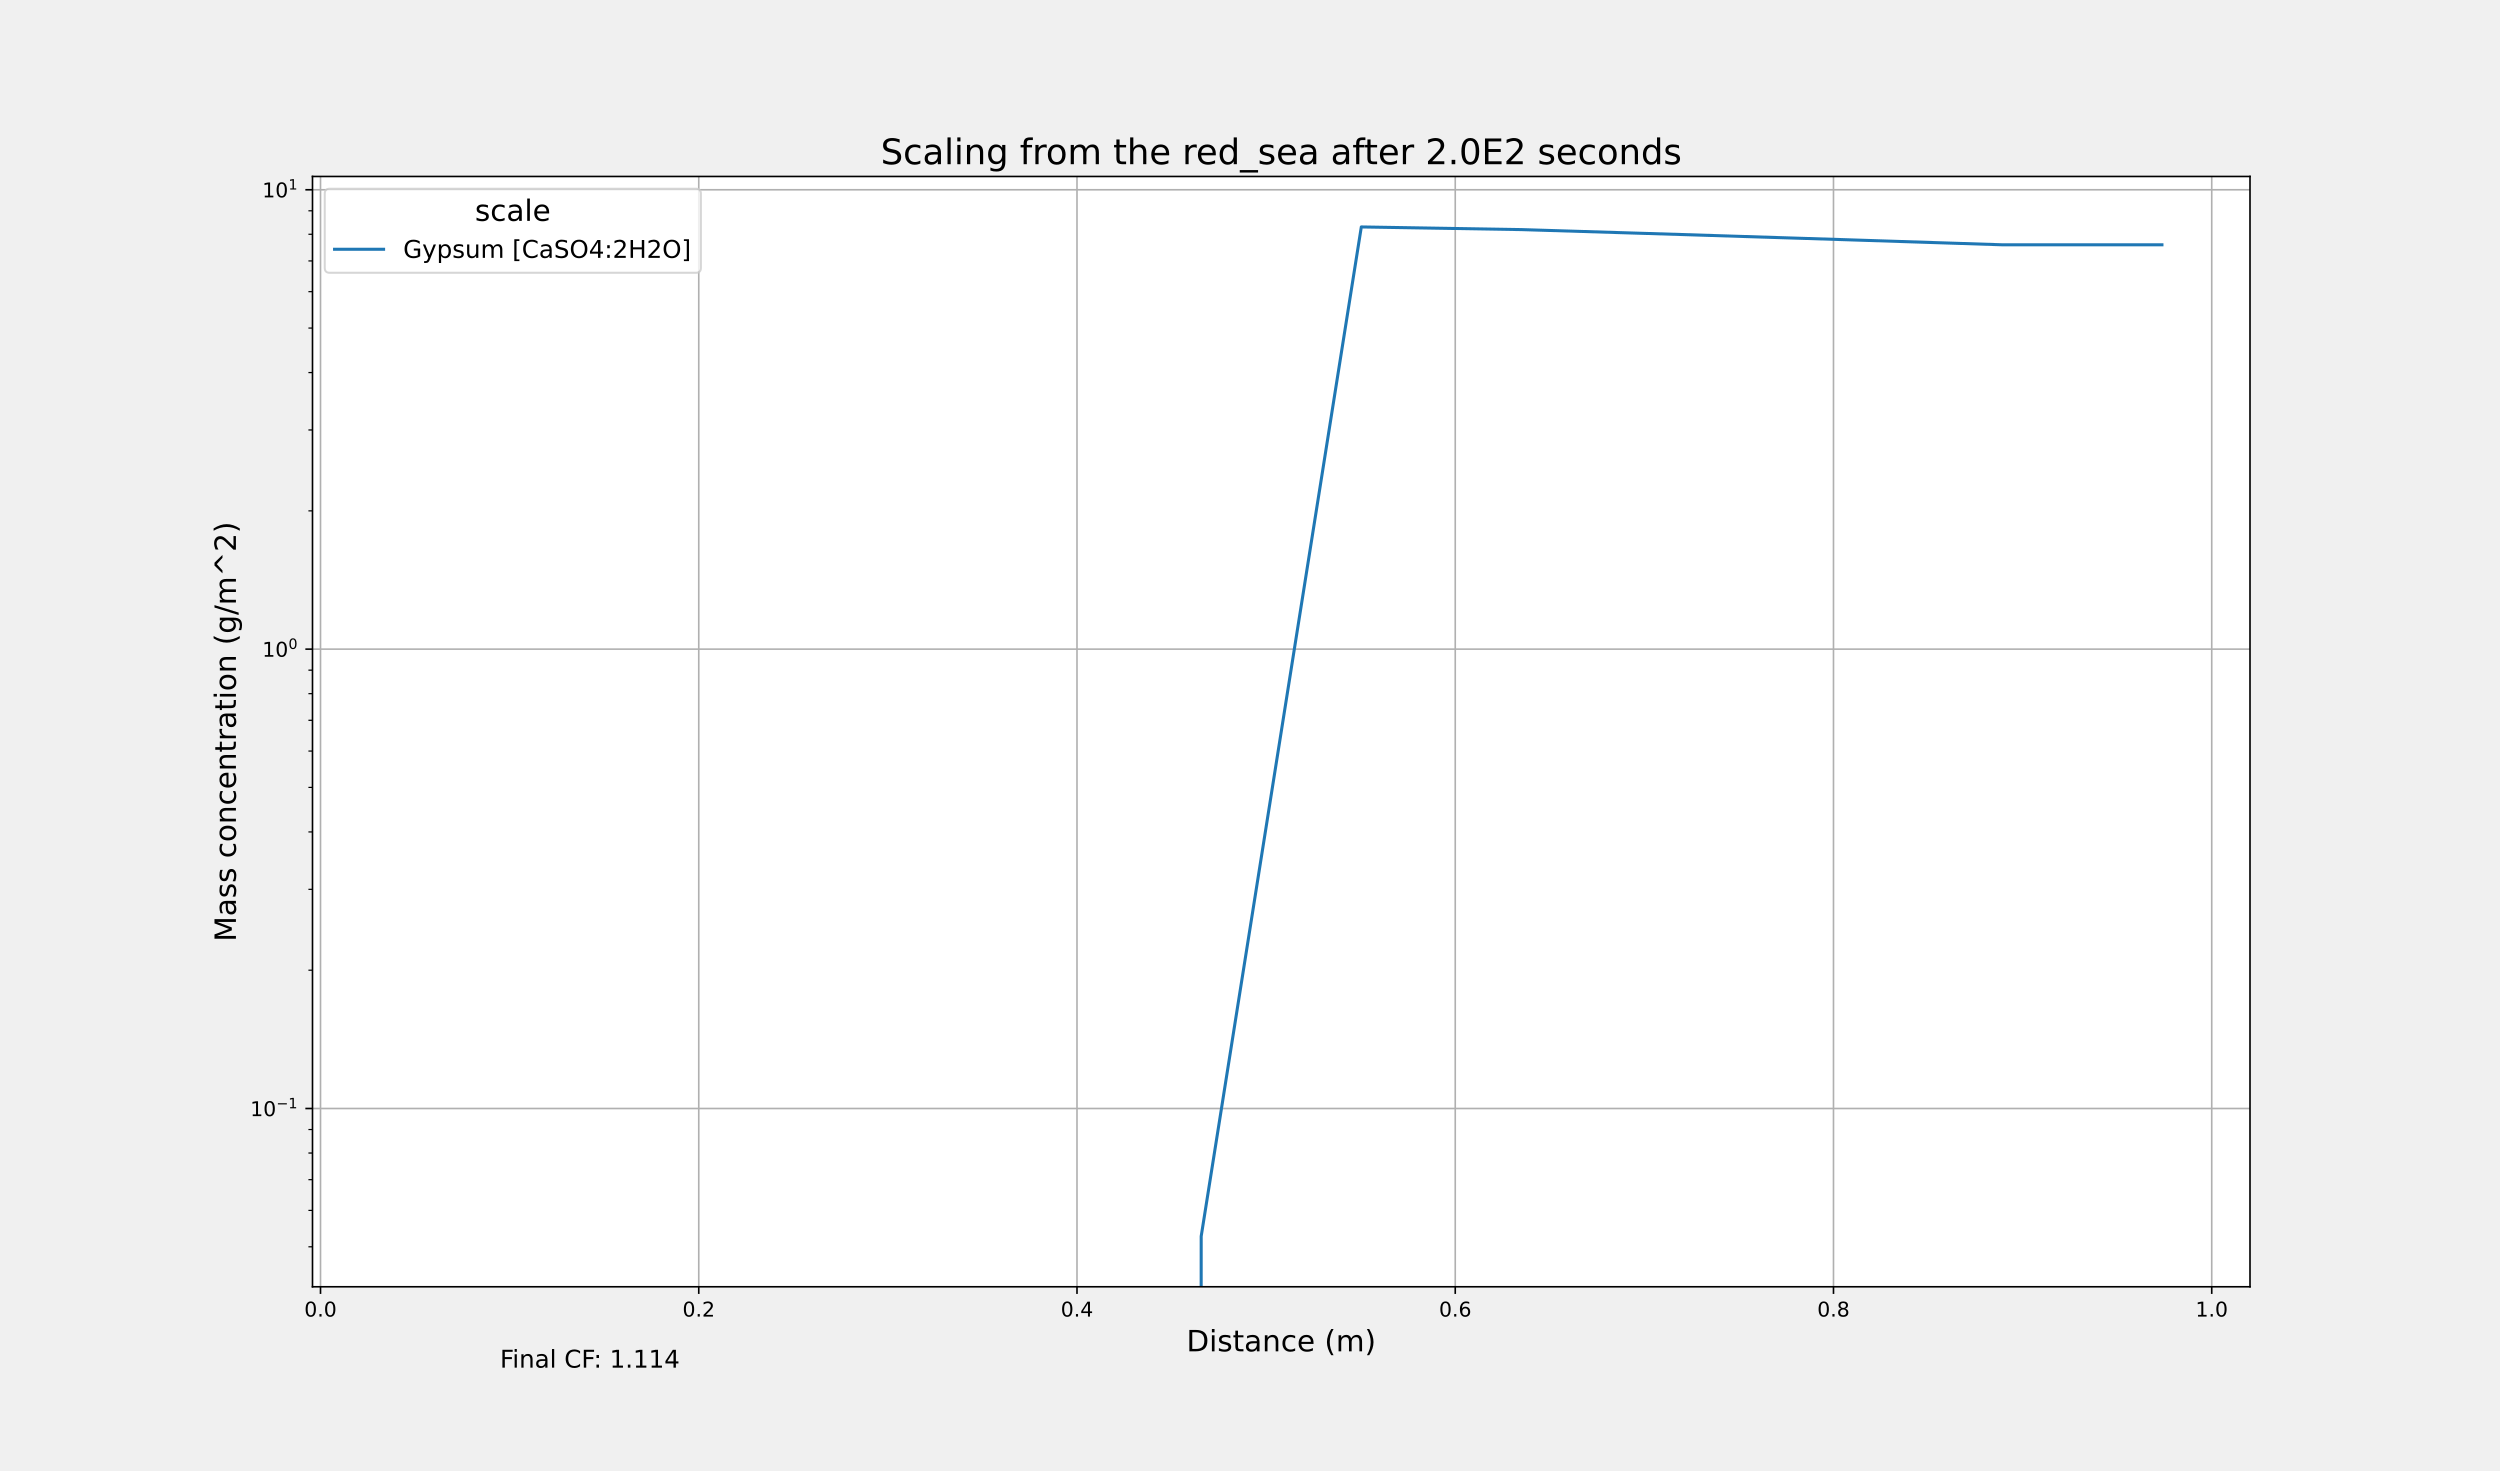
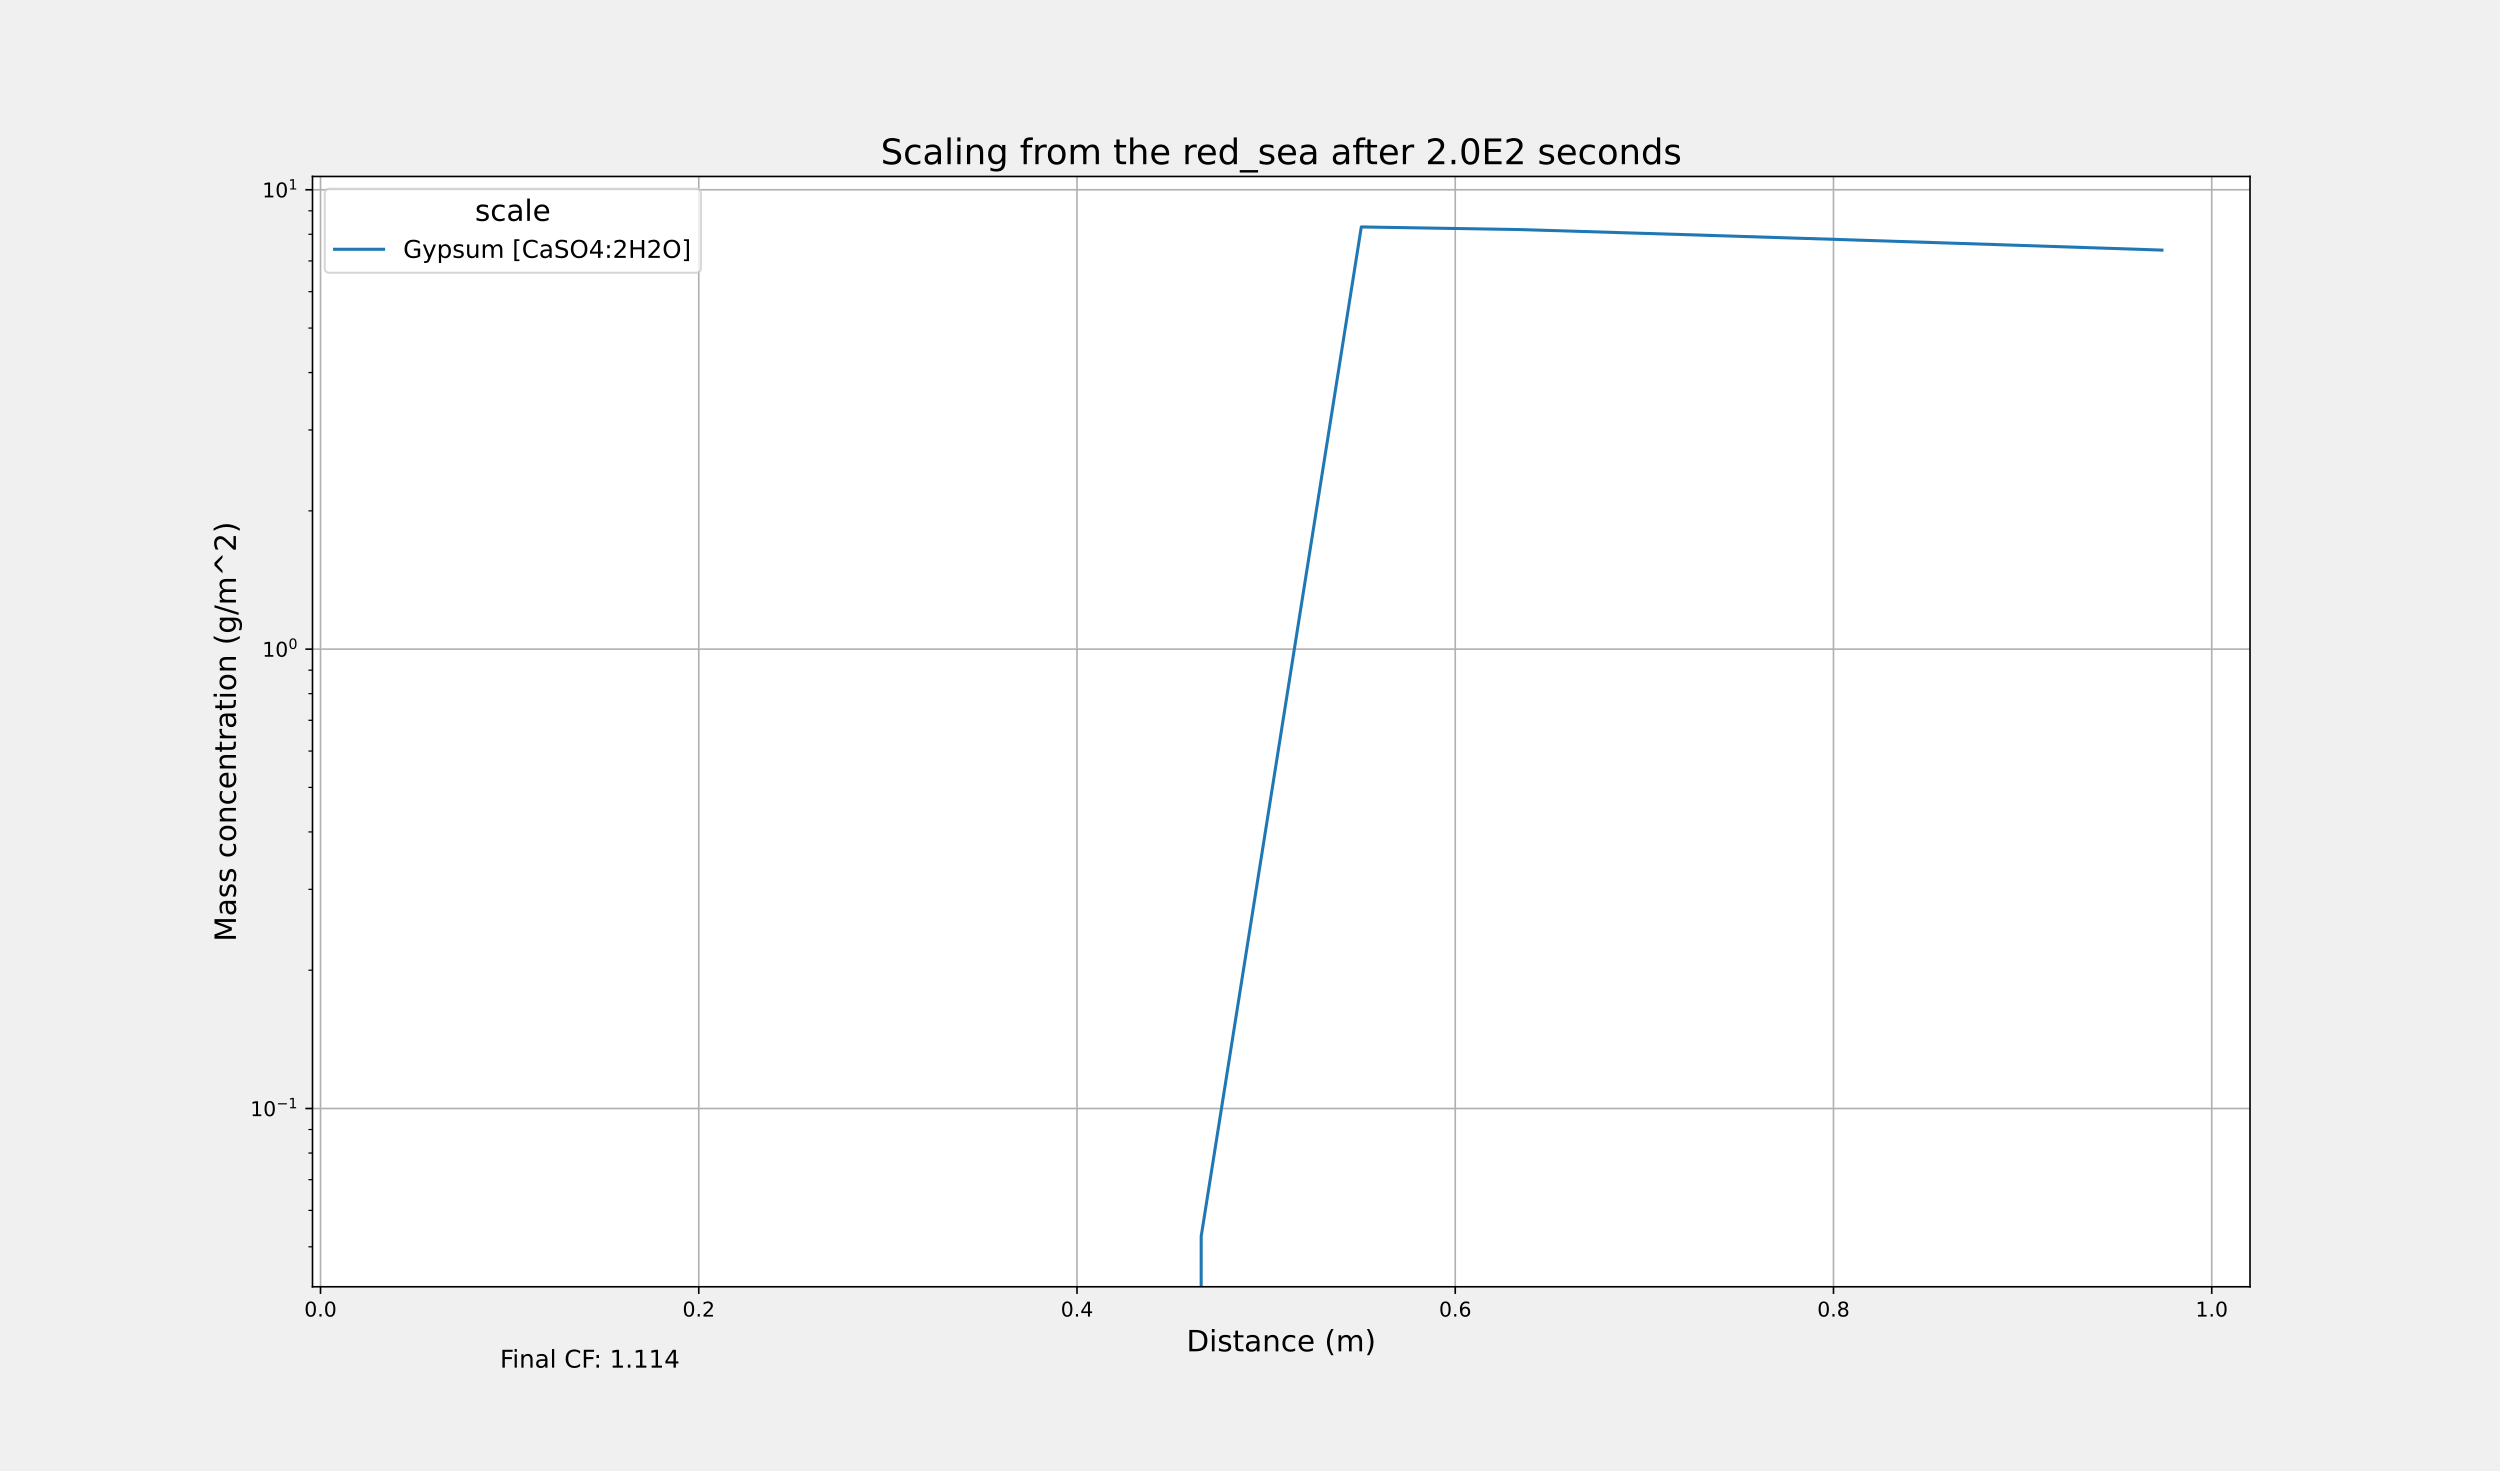
<svg xmlns="http://www.w3.org/2000/svg" xmlns:xlink="http://www.w3.org/1999/xlink" height="720pt" version="1.1" viewBox="0 0 1224 720" width="1224pt">
  <defs>
    <style type="text/css">*{stroke-linecap:butt;stroke-linejoin:round;}</style>
  </defs>
  <g id="figure_1">
    <g id="patch_1">
      <path d="M 0 720  L 1224 720  L 1224 0  L 0 0  z " style="fill:none;" />
    </g>
    <g id="axes_1">
      <g id="patch_2">
        <path d="M 153 630  L 1101.6 630  L 1101.6 86.4  L 153 86.4  z " style="fill:#ffffff;" />
      </g>
      <g id="matplotlib.axis_1">
        <g id="xtick_1">
          <g id="line2d_1">
-             <path clip-path="url(#pc52e9c8bbc)" d="M 156.92 630  L 156.92 86.4  " style="fill:none;stroke:#b0b0b0;stroke-linecap:square;stroke-width:0.8;" />
+             <path clip-path="url(#pb5fbf69e4a)" d="M 156.92 630  L 156.92 86.4  " style="fill:none;stroke:#b0b0b0;stroke-linecap:square;stroke-width:0.8;" />
          </g>
          <g id="line2d_2">
            <defs>
-               <path d="M 0 0  L 0 3.5  " id="m407c487eee" style="stroke:#000000;stroke-width:0.8;" />
+               <path d="M 0 0  L 0 3.5  " id="m98d443889e" style="stroke:#000000;stroke-width:0.8;" />
            </defs>
            <g>
-               <use style="stroke:#000000;stroke-width:0.8;" x="156.92" xlink:href="#m407c487eee" y="630" />
+               <use style="stroke:#000000;stroke-width:0.8;" x="156.92" xlink:href="#m98d443889e" y="630" />
            </g>
          </g>
          <g id="text_1">
            <g transform="translate(148.9683 644.5984)scale(0.1 -0.1)">
              <defs>
                <path d="M 2034 4250  Q 1547 4250 1301 3770  Q 1056 3291 1056 2328  Q 1056 1369 1301 889  Q 1547 409 2034 409  Q 2525 409 2770 889  Q 3016 1369 3016 2328  Q 3016 3291 2770 3770  Q 2525 4250 2034 4250  z M 2034 4750  Q 2819 4750 3233 4129  Q 3647 3509 3647 2328  Q 3647 1150 3233 529  Q 2819 -91 2034 -91  Q 1250 -91 836 529  Q 422 1150 422 2328  Q 422 3509 836 4129  Q 1250 4750 2034 4750  z " id="DejaVuSans-30" transform="scale(0.015625)" />
                <path d="M 684 794  L 1344 794  L 1344 0  L 684 0  L 684 794  z " id="DejaVuSans-2e" transform="scale(0.015625)" />
              </defs>
              <use xlink:href="#DejaVuSans-30" />
              <use x="63.623" xlink:href="#DejaVuSans-2e" />
              <use x="95.41" xlink:href="#DejaVuSans-30" />
            </g>
          </g>
        </g>
        <g id="xtick_2">
          <g id="line2d_3">
-             <path clip-path="url(#pc52e9c8bbc)" d="M 342.109 630  L 342.109 86.4  " style="fill:none;stroke:#b0b0b0;stroke-linecap:square;stroke-width:0.8;" />
+             <path clip-path="url(#pb5fbf69e4a)" d="M 342.109 630  L 342.109 86.4  " style="fill:none;stroke:#b0b0b0;stroke-linecap:square;stroke-width:0.8;" />
          </g>
          <g id="line2d_4">
            <g>
-               <use style="stroke:#000000;stroke-width:0.8;" x="342.109" xlink:href="#m407c487eee" y="630" />
+               <use style="stroke:#000000;stroke-width:0.8;" x="342.109" xlink:href="#m98d443889e" y="630" />
            </g>
          </g>
          <g id="text_2">
            <g transform="translate(334.1573 644.5984)scale(0.1 -0.1)">
              <defs>
                <path d="M 1228 531  L 3431 531  L 3431 0  L 469 0  L 469 531  Q 828 903 1448 1529  Q 2069 2156 2228 2338  Q 2531 2678 2651 2914  Q 2772 3150 2772 3378  Q 2772 3750 2511 3984  Q 2250 4219 1831 4219  Q 1534 4219 1204 4116  Q 875 4013 500 3803  L 500 4441  Q 881 4594 1212 4672  Q 1544 4750 1819 4750  Q 2544 4750 2975 4387  Q 3406 4025 3406 3419  Q 3406 3131 3298 2873  Q 3191 2616 2906 2266  Q 2828 2175 2409 1742  Q 1991 1309 1228 531  z " id="DejaVuSans-32" transform="scale(0.015625)" />
              </defs>
              <use xlink:href="#DejaVuSans-30" />
              <use x="63.623" xlink:href="#DejaVuSans-2e" />
              <use x="95.41" xlink:href="#DejaVuSans-32" />
            </g>
          </g>
        </g>
        <g id="xtick_3">
          <g id="line2d_5">
-             <path clip-path="url(#pc52e9c8bbc)" d="M 527.298 630  L 527.298 86.4  " style="fill:none;stroke:#b0b0b0;stroke-linecap:square;stroke-width:0.8;" />
+             <path clip-path="url(#pb5fbf69e4a)" d="M 527.298 630  L 527.298 86.4  " style="fill:none;stroke:#b0b0b0;stroke-linecap:square;stroke-width:0.8;" />
          </g>
          <g id="line2d_6">
            <g>
-               <use style="stroke:#000000;stroke-width:0.8;" x="527.298" xlink:href="#m407c487eee" y="630" />
+               <use style="stroke:#000000;stroke-width:0.8;" x="527.298" xlink:href="#m98d443889e" y="630" />
            </g>
          </g>
          <g id="text_3">
            <g transform="translate(519.3464 644.5984)scale(0.1 -0.1)">
              <defs>
                <path d="M 2419 4116  L 825 1625  L 2419 1625  L 2419 4116  z M 2253 4666  L 3047 4666  L 3047 1625  L 3713 1625  L 3713 1100  L 3047 1100  L 3047 0  L 2419 0  L 2419 1100  L 313 1100  L 313 1709  L 2253 4666  z " id="DejaVuSans-34" transform="scale(0.015625)" />
              </defs>
              <use xlink:href="#DejaVuSans-30" />
              <use x="63.623" xlink:href="#DejaVuSans-2e" />
              <use x="95.41" xlink:href="#DejaVuSans-34" />
            </g>
          </g>
        </g>
        <g id="xtick_4">
          <g id="line2d_7">
-             <path clip-path="url(#pc52e9c8bbc)" d="M 712.487 630  L 712.487 86.4  " style="fill:none;stroke:#b0b0b0;stroke-linecap:square;stroke-width:0.8;" />
+             <path clip-path="url(#pb5fbf69e4a)" d="M 712.487 630  L 712.487 86.4  " style="fill:none;stroke:#b0b0b0;stroke-linecap:square;stroke-width:0.8;" />
          </g>
          <g id="line2d_8">
            <g>
-               <use style="stroke:#000000;stroke-width:0.8;" x="712.487" xlink:href="#m407c487eee" y="630" />
+               <use style="stroke:#000000;stroke-width:0.8;" x="712.487" xlink:href="#m98d443889e" y="630" />
            </g>
          </g>
          <g id="text_4">
            <g transform="translate(704.5354 644.5984)scale(0.1 -0.1)">
              <defs>
                <path d="M 2113 2584  Q 1688 2584 1439 2293  Q 1191 2003 1191 1497  Q 1191 994 1439 701  Q 1688 409 2113 409  Q 2538 409 2786 701  Q 3034 994 3034 1497  Q 3034 2003 2786 2293  Q 2538 2584 2113 2584  z M 3366 4563  L 3366 3988  Q 3128 4100 2886 4159  Q 2644 4219 2406 4219  Q 1781 4219 1451 3797  Q 1122 3375 1075 2522  Q 1259 2794 1537 2939  Q 1816 3084 2150 3084  Q 2853 3084 3261 2657  Q 3669 2231 3669 1497  Q 3669 778 3244 343  Q 2819 -91 2113 -91  Q 1303 -91 875 529  Q 447 1150 447 2328  Q 447 3434 972 4092  Q 1497 4750 2381 4750  Q 2619 4750 2861 4703  Q 3103 4656 3366 4563  z " id="DejaVuSans-36" transform="scale(0.015625)" />
              </defs>
              <use xlink:href="#DejaVuSans-30" />
              <use x="63.623" xlink:href="#DejaVuSans-2e" />
              <use x="95.41" xlink:href="#DejaVuSans-36" />
            </g>
          </g>
        </g>
        <g id="xtick_5">
          <g id="line2d_9">
-             <path clip-path="url(#pc52e9c8bbc)" d="M 897.676 630  L 897.676 86.4  " style="fill:none;stroke:#b0b0b0;stroke-linecap:square;stroke-width:0.8;" />
+             <path clip-path="url(#pb5fbf69e4a)" d="M 897.676 630  L 897.676 86.4  " style="fill:none;stroke:#b0b0b0;stroke-linecap:square;stroke-width:0.8;" />
          </g>
          <g id="line2d_10">
            <g>
-               <use style="stroke:#000000;stroke-width:0.8;" x="897.676" xlink:href="#m407c487eee" y="630" />
+               <use style="stroke:#000000;stroke-width:0.8;" x="897.676" xlink:href="#m98d443889e" y="630" />
            </g>
          </g>
          <g id="text_5">
            <g transform="translate(889.7244 644.5984)scale(0.1 -0.1)">
              <defs>
                <path d="M 2034 2216  Q 1584 2216 1326 1975  Q 1069 1734 1069 1313  Q 1069 891 1326 650  Q 1584 409 2034 409  Q 2484 409 2743 651  Q 3003 894 3003 1313  Q 3003 1734 2745 1975  Q 2488 2216 2034 2216  z M 1403 2484  Q 997 2584 770 2862  Q 544 3141 544 3541  Q 544 4100 942 4425  Q 1341 4750 2034 4750  Q 2731 4750 3128 4425  Q 3525 4100 3525 3541  Q 3525 3141 3298 2862  Q 3072 2584 2669 2484  Q 3125 2378 3379 2068  Q 3634 1759 3634 1313  Q 3634 634 3220 271  Q 2806 -91 2034 -91  Q 1263 -91 848 271  Q 434 634 434 1313  Q 434 1759 690 2068  Q 947 2378 1403 2484  z M 1172 3481  Q 1172 3119 1398 2916  Q 1625 2713 2034 2713  Q 2441 2713 2670 2916  Q 2900 3119 2900 3481  Q 2900 3844 2670 4047  Q 2441 4250 2034 4250  Q 1625 4250 1398 4047  Q 1172 3844 1172 3481  z " id="DejaVuSans-38" transform="scale(0.015625)" />
              </defs>
              <use xlink:href="#DejaVuSans-30" />
              <use x="63.623" xlink:href="#DejaVuSans-2e" />
              <use x="95.41" xlink:href="#DejaVuSans-38" />
            </g>
          </g>
        </g>
        <g id="xtick_6">
          <g id="line2d_11">
-             <path clip-path="url(#pc52e9c8bbc)" d="M 1082.865 630  L 1082.865 86.4  " style="fill:none;stroke:#b0b0b0;stroke-linecap:square;stroke-width:0.8;" />
+             <path clip-path="url(#pb5fbf69e4a)" d="M 1082.865 630  L 1082.865 86.4  " style="fill:none;stroke:#b0b0b0;stroke-linecap:square;stroke-width:0.8;" />
          </g>
          <g id="line2d_12">
            <g>
-               <use style="stroke:#000000;stroke-width:0.8;" x="1082.865" xlink:href="#m407c487eee" y="630" />
+               <use style="stroke:#000000;stroke-width:0.8;" x="1082.865" xlink:href="#m98d443889e" y="630" />
            </g>
          </g>
          <g id="text_6">
            <g transform="translate(1074.913 644.5984)scale(0.1 -0.1)">
              <defs>
                <path d="M 794 531  L 1825 531  L 1825 4091  L 703 3866  L 703 4441  L 1819 4666  L 2450 4666  L 2450 531  L 3481 531  L 3481 0  L 794 0  L 794 531  z " id="DejaVuSans-31" transform="scale(0.015625)" />
              </defs>
              <use xlink:href="#DejaVuSans-31" />
              <use x="63.623" xlink:href="#DejaVuSans-2e" />
              <use x="95.41" xlink:href="#DejaVuSans-30" />
            </g>
          </g>
        </g>
        <g id="text_7">
          <g transform="translate(580.8982 661.6199)scale(0.144 -0.144)">
            <defs>
              <path d="M 1259 4147  L 1259 519  L 2022 519  Q 2988 519 3436 956  Q 3884 1394 3884 2338  Q 3884 3275 3436 3711  Q 2988 4147 2022 4147  L 1259 4147  z M 628 4666  L 1925 4666  Q 3281 4666 3915 4102  Q 4550 3538 4550 2338  Q 4550 1131 3912 565  Q 3275 0 1925 0  L 628 0  L 628 4666  z " id="DejaVuSans-44" transform="scale(0.015625)" />
              <path d="M 603 3500  L 1178 3500  L 1178 0  L 603 0  L 603 3500  z M 603 4863  L 1178 4863  L 1178 4134  L 603 4134  L 603 4863  z " id="DejaVuSans-69" transform="scale(0.015625)" />
              <path d="M 2834 3397  L 2834 2853  Q 2591 2978 2328 3040  Q 2066 3103 1784 3103  Q 1356 3103 1142 2972  Q 928 2841 928 2578  Q 928 2378 1081 2264  Q 1234 2150 1697 2047  L 1894 2003  Q 2506 1872 2764 1633  Q 3022 1394 3022 966  Q 3022 478 2636 193  Q 2250 -91 1575 -91  Q 1294 -91 989 -36  Q 684 19 347 128  L 347 722  Q 666 556 975 473  Q 1284 391 1588 391  Q 1994 391 2212 530  Q 2431 669 2431 922  Q 2431 1156 2273 1281  Q 2116 1406 1581 1522  L 1381 1569  Q 847 1681 609 1914  Q 372 2147 372 2553  Q 372 3047 722 3315  Q 1072 3584 1716 3584  Q 2034 3584 2315 3537  Q 2597 3491 2834 3397  z " id="DejaVuSans-73" transform="scale(0.015625)" />
              <path d="M 1172 4494  L 1172 3500  L 2356 3500  L 2356 3053  L 1172 3053  L 1172 1153  Q 1172 725 1289 603  Q 1406 481 1766 481  L 2356 481  L 2356 0  L 1766 0  Q 1100 0 847 248  Q 594 497 594 1153  L 594 3053  L 172 3053  L 172 3500  L 594 3500  L 594 4494  L 1172 4494  z " id="DejaVuSans-74" transform="scale(0.015625)" />
              <path d="M 2194 1759  Q 1497 1759 1228 1600  Q 959 1441 959 1056  Q 959 750 1161 570  Q 1363 391 1709 391  Q 2188 391 2477 730  Q 2766 1069 2766 1631  L 2766 1759  L 2194 1759  z M 3341 1997  L 3341 0  L 2766 0  L 2766 531  Q 2569 213 2275 61  Q 1981 -91 1556 -91  Q 1019 -91 701 211  Q 384 513 384 1019  Q 384 1609 779 1909  Q 1175 2209 1959 2209  L 2766 2209  L 2766 2266  Q 2766 2663 2505 2880  Q 2244 3097 1772 3097  Q 1472 3097 1187 3025  Q 903 2953 641 2809  L 641 3341  Q 956 3463 1253 3523  Q 1550 3584 1831 3584  Q 2591 3584 2966 3190  Q 3341 2797 3341 1997  z " id="DejaVuSans-61" transform="scale(0.015625)" />
              <path d="M 3513 2113  L 3513 0  L 2938 0  L 2938 2094  Q 2938 2591 2744 2837  Q 2550 3084 2163 3084  Q 1697 3084 1428 2787  Q 1159 2491 1159 1978  L 1159 0  L 581 0  L 581 3500  L 1159 3500  L 1159 2956  Q 1366 3272 1645 3428  Q 1925 3584 2291 3584  Q 2894 3584 3203 3211  Q 3513 2838 3513 2113  z " id="DejaVuSans-6e" transform="scale(0.015625)" />
              <path d="M 3122 3366  L 3122 2828  Q 2878 2963 2633 3030  Q 2388 3097 2138 3097  Q 1578 3097 1268 2742  Q 959 2388 959 1747  Q 959 1106 1268 751  Q 1578 397 2138 397  Q 2388 397 2633 464  Q 2878 531 3122 666  L 3122 134  Q 2881 22 2623 -34  Q 2366 -91 2075 -91  Q 1284 -91 818 406  Q 353 903 353 1747  Q 353 2603 823 3093  Q 1294 3584 2113 3584  Q 2378 3584 2631 3529  Q 2884 3475 3122 3366  z " id="DejaVuSans-63" transform="scale(0.015625)" />
              <path d="M 3597 1894  L 3597 1613  L 953 1613  Q 991 1019 1311 708  Q 1631 397 2203 397  Q 2534 397 2845 478  Q 3156 559 3463 722  L 3463 178  Q 3153 47 2828 -22  Q 2503 -91 2169 -91  Q 1331 -91 842 396  Q 353 884 353 1716  Q 353 2575 817 3079  Q 1281 3584 2069 3584  Q 2775 3584 3186 3129  Q 3597 2675 3597 1894  z M 3022 2063  Q 3016 2534 2758 2815  Q 2500 3097 2075 3097  Q 1594 3097 1305 2825  Q 1016 2553 972 2059  L 3022 2063  z " id="DejaVuSans-65" transform="scale(0.015625)" />
              <path id="DejaVuSans-20" transform="scale(0.015625)" />
              <path d="M 1984 4856  Q 1566 4138 1362 3434  Q 1159 2731 1159 2009  Q 1159 1288 1364 580  Q 1569 -128 1984 -844  L 1484 -844  Q 1016 -109 783 600  Q 550 1309 550 2009  Q 550 2706 781 3412  Q 1013 4119 1484 4856  L 1984 4856  z " id="DejaVuSans-28" transform="scale(0.015625)" />
              <path d="M 3328 2828  Q 3544 3216 3844 3400  Q 4144 3584 4550 3584  Q 5097 3584 5394 3201  Q 5691 2819 5691 2113  L 5691 0  L 5113 0  L 5113 2094  Q 5113 2597 4934 2840  Q 4756 3084 4391 3084  Q 3944 3084 3684 2787  Q 3425 2491 3425 1978  L 3425 0  L 2847 0  L 2847 2094  Q 2847 2600 2669 2842  Q 2491 3084 2119 3084  Q 1678 3084 1418 2786  Q 1159 2488 1159 1978  L 1159 0  L 581 0  L 581 3500  L 1159 3500  L 1159 2956  Q 1356 3278 1631 3431  Q 1906 3584 2284 3584  Q 2666 3584 2933 3390  Q 3200 3197 3328 2828  z " id="DejaVuSans-6d" transform="scale(0.015625)" />
              <path d="M 513 4856  L 1013 4856  Q 1481 4119 1714 3412  Q 1947 2706 1947 2009  Q 1947 1309 1714 600  Q 1481 -109 1013 -844  L 513 -844  Q 928 -128 1133 580  Q 1338 1288 1338 2009  Q 1338 2731 1133 3434  Q 928 4138 513 4856  z " id="DejaVuSans-29" transform="scale(0.015625)" />
            </defs>
            <use xlink:href="#DejaVuSans-44" />
            <use x="77.002" xlink:href="#DejaVuSans-69" />
            <use x="104.785" xlink:href="#DejaVuSans-73" />
            <use x="156.885" xlink:href="#DejaVuSans-74" />
            <use x="196.094" xlink:href="#DejaVuSans-61" />
            <use x="257.373" xlink:href="#DejaVuSans-6e" />
            <use x="320.752" xlink:href="#DejaVuSans-63" />
            <use x="375.732" xlink:href="#DejaVuSans-65" />
            <use x="437.256" xlink:href="#DejaVuSans-20" />
            <use x="469.043" xlink:href="#DejaVuSans-28" />
            <use x="508.057" xlink:href="#DejaVuSans-6d" />
            <use x="605.469" xlink:href="#DejaVuSans-29" />
          </g>
        </g>
      </g>
      <g id="matplotlib.axis_2">
        <g id="ytick_1">
          <g id="line2d_13">
-             <path clip-path="url(#pc52e9c8bbc)" d="M 153 542.724  L 1101.6 542.724  " style="fill:none;stroke:#b0b0b0;stroke-linecap:square;stroke-width:0.8;" />
+             <path clip-path="url(#pb5fbf69e4a)" d="M 153 542.724  L 1101.6 542.724  " style="fill:none;stroke:#b0b0b0;stroke-linecap:square;stroke-width:0.8;" />
          </g>
          <g id="line2d_14">
            <defs>
-               <path d="M 0 0  L -3.5 0  " id="m90324ffacb" style="stroke:#000000;stroke-width:0.8;" />
+               <path d="M 0 0  L -3.5 0  " id="mda5e835c0e" style="stroke:#000000;stroke-width:0.8;" />
            </defs>
            <g>
-               <use style="stroke:#000000;stroke-width:0.8;" x="153" xlink:href="#m90324ffacb" y="542.724" />
+               <use style="stroke:#000000;stroke-width:0.8;" x="153" xlink:href="#mda5e835c0e" y="542.724" />
            </g>
          </g>
          <g id="text_8">
            <g transform="translate(122.5 546.5233)scale(0.1 -0.1)">
              <defs>
                <path d="M 678 2272  L 4684 2272  L 4684 1741  L 678 1741  L 678 2272  z " id="DejaVuSans-2212" transform="scale(0.015625)" />
              </defs>
              <use transform="translate(0 0.684375)" xlink:href="#DejaVuSans-31" />
              <use transform="translate(63.62305 0.684375)" xlink:href="#DejaVuSans-30" />
              <use transform="translate(128.2031 38.96563)scale(0.7)" xlink:href="#DejaVuSans-2212" />
              <use transform="translate(186.8555 38.96563)scale(0.7)" xlink:href="#DejaVuSans-31" />
            </g>
          </g>
        </g>
        <g id="ytick_2">
          <g id="line2d_15">
-             <path clip-path="url(#pc52e9c8bbc)" d="M 153 317.817  L 1101.6 317.817  " style="fill:none;stroke:#b0b0b0;stroke-linecap:square;stroke-width:0.8;" />
+             <path clip-path="url(#pb5fbf69e4a)" d="M 153 317.817  L 1101.6 317.817  " style="fill:none;stroke:#b0b0b0;stroke-linecap:square;stroke-width:0.8;" />
          </g>
          <g id="line2d_16">
            <g>
-               <use style="stroke:#000000;stroke-width:0.8;" x="153" xlink:href="#m90324ffacb" y="317.817" />
+               <use style="stroke:#000000;stroke-width:0.8;" x="153" xlink:href="#mda5e835c0e" y="317.817" />
            </g>
          </g>
          <g id="text_9">
            <g transform="translate(128.4 321.6158)scale(0.1 -0.1)">
              <use transform="translate(0 0.765625)" xlink:href="#DejaVuSans-31" />
              <use transform="translate(63.62305 0.765625)" xlink:href="#DejaVuSans-30" />
              <use transform="translate(128.2031 39.04688)scale(0.7)" xlink:href="#DejaVuSans-30" />
            </g>
          </g>
        </g>
        <g id="ytick_3">
          <g id="line2d_17">
-             <path clip-path="url(#pc52e9c8bbc)" d="M 153 92.909  L 1101.6 92.909  " style="fill:none;stroke:#b0b0b0;stroke-linecap:square;stroke-width:0.8;" />
+             <path clip-path="url(#pb5fbf69e4a)" d="M 153 92.909  L 1101.6 92.909  " style="fill:none;stroke:#b0b0b0;stroke-linecap:square;stroke-width:0.8;" />
          </g>
          <g id="line2d_18">
            <g>
-               <use style="stroke:#000000;stroke-width:0.8;" x="153" xlink:href="#m90324ffacb" y="92.909" />
+               <use style="stroke:#000000;stroke-width:0.8;" x="153" xlink:href="#mda5e835c0e" y="92.909" />
            </g>
          </g>
          <g id="text_10">
            <g transform="translate(128.4 96.70837)scale(0.1 -0.1)">
              <use transform="translate(0 0.684375)" xlink:href="#DejaVuSans-31" />
              <use transform="translate(63.62305 0.684375)" xlink:href="#DejaVuSans-30" />
              <use transform="translate(128.2031 38.96563)scale(0.7)" xlink:href="#DejaVuSans-31" />
            </g>
          </g>
        </g>
        <g id="ytick_4">
          <g id="line2d_19">
            <defs>
-               <path d="M 0 0  L -2 0  " id="m7841823dd8" style="stroke:#000000;stroke-width:0.6;" />
+               <path d="M 0 0  L -2 0  " id="m310bb8ab8d" style="stroke:#000000;stroke-width:0.6;" />
            </defs>
            <g>
-               <use style="stroke:#000000;stroke-width:0.6;" x="153" xlink:href="#m7841823dd8" y="610.428" />
+               <use style="stroke:#000000;stroke-width:0.6;" x="153" xlink:href="#m310bb8ab8d" y="610.428" />
            </g>
          </g>
        </g>
        <g id="ytick_5">
          <g id="line2d_20">
            <g>
-               <use style="stroke:#000000;stroke-width:0.6;" x="153" xlink:href="#m7841823dd8" y="592.619" />
+               <use style="stroke:#000000;stroke-width:0.6;" x="153" xlink:href="#m310bb8ab8d" y="592.619" />
            </g>
          </g>
        </g>
        <g id="ytick_6">
          <g id="line2d_21">
            <g>
-               <use style="stroke:#000000;stroke-width:0.6;" x="153" xlink:href="#m7841823dd8" y="577.563" />
+               <use style="stroke:#000000;stroke-width:0.6;" x="153" xlink:href="#m310bb8ab8d" y="577.563" />
            </g>
          </g>
        </g>
        <g id="ytick_7">
          <g id="line2d_22">
            <g>
-               <use style="stroke:#000000;stroke-width:0.6;" x="153" xlink:href="#m7841823dd8" y="564.52" />
+               <use style="stroke:#000000;stroke-width:0.6;" x="153" xlink:href="#m310bb8ab8d" y="564.52" />
            </g>
          </g>
        </g>
        <g id="ytick_8">
          <g id="line2d_23">
            <g>
-               <use style="stroke:#000000;stroke-width:0.6;" x="153" xlink:href="#m7841823dd8" y="553.015" />
+               <use style="stroke:#000000;stroke-width:0.6;" x="153" xlink:href="#m310bb8ab8d" y="553.015" />
            </g>
          </g>
        </g>
        <g id="ytick_9">
          <g id="line2d_24">
            <g>
-               <use style="stroke:#000000;stroke-width:0.6;" x="153" xlink:href="#m7841823dd8" y="475.02" />
+               <use style="stroke:#000000;stroke-width:0.6;" x="153" xlink:href="#m310bb8ab8d" y="475.02" />
            </g>
          </g>
        </g>
        <g id="ytick_10">
          <g id="line2d_25">
            <g>
-               <use style="stroke:#000000;stroke-width:0.6;" x="153" xlink:href="#m7841823dd8" y="435.416" />
+               <use style="stroke:#000000;stroke-width:0.6;" x="153" xlink:href="#m310bb8ab8d" y="435.416" />
            </g>
          </g>
        </g>
        <g id="ytick_11">
          <g id="line2d_26">
            <g>
-               <use style="stroke:#000000;stroke-width:0.6;" x="153" xlink:href="#m7841823dd8" y="407.316" />
+               <use style="stroke:#000000;stroke-width:0.6;" x="153" xlink:href="#m310bb8ab8d" y="407.316" />
            </g>
          </g>
        </g>
        <g id="ytick_12">
          <g id="line2d_27">
            <g>
-               <use style="stroke:#000000;stroke-width:0.6;" x="153" xlink:href="#m7841823dd8" y="385.52" />
+               <use style="stroke:#000000;stroke-width:0.6;" x="153" xlink:href="#m310bb8ab8d" y="385.52" />
            </g>
          </g>
        </g>
        <g id="ytick_13">
          <g id="line2d_28">
            <g>
-               <use style="stroke:#000000;stroke-width:0.6;" x="153" xlink:href="#m7841823dd8" y="367.712" />
+               <use style="stroke:#000000;stroke-width:0.6;" x="153" xlink:href="#m310bb8ab8d" y="367.712" />
            </g>
          </g>
        </g>
        <g id="ytick_14">
          <g id="line2d_29">
            <g>
-               <use style="stroke:#000000;stroke-width:0.6;" x="153" xlink:href="#m7841823dd8" y="352.655" />
+               <use style="stroke:#000000;stroke-width:0.6;" x="153" xlink:href="#m310bb8ab8d" y="352.655" />
            </g>
          </g>
        </g>
        <g id="ytick_15">
          <g id="line2d_30">
            <g>
-               <use style="stroke:#000000;stroke-width:0.6;" x="153" xlink:href="#m7841823dd8" y="339.612" />
+               <use style="stroke:#000000;stroke-width:0.6;" x="153" xlink:href="#m310bb8ab8d" y="339.612" />
            </g>
          </g>
        </g>
        <g id="ytick_16">
          <g id="line2d_31">
            <g>
-               <use style="stroke:#000000;stroke-width:0.6;" x="153" xlink:href="#m7841823dd8" y="328.108" />
+               <use style="stroke:#000000;stroke-width:0.6;" x="153" xlink:href="#m310bb8ab8d" y="328.108" />
            </g>
          </g>
        </g>
        <g id="ytick_17">
          <g id="line2d_32">
            <g>
-               <use style="stroke:#000000;stroke-width:0.6;" x="153" xlink:href="#m7841823dd8" y="250.113" />
+               <use style="stroke:#000000;stroke-width:0.6;" x="153" xlink:href="#m310bb8ab8d" y="250.113" />
            </g>
          </g>
        </g>
        <g id="ytick_18">
          <g id="line2d_33">
            <g>
-               <use style="stroke:#000000;stroke-width:0.6;" x="153" xlink:href="#m7841823dd8" y="210.508" />
+               <use style="stroke:#000000;stroke-width:0.6;" x="153" xlink:href="#m310bb8ab8d" y="210.508" />
            </g>
          </g>
        </g>
        <g id="ytick_19">
          <g id="line2d_34">
            <g>
-               <use style="stroke:#000000;stroke-width:0.6;" x="153" xlink:href="#m7841823dd8" y="182.409" />
+               <use style="stroke:#000000;stroke-width:0.6;" x="153" xlink:href="#m310bb8ab8d" y="182.409" />
            </g>
          </g>
        </g>
        <g id="ytick_20">
          <g id="line2d_35">
            <g>
-               <use style="stroke:#000000;stroke-width:0.6;" x="153" xlink:href="#m7841823dd8" y="160.613" />
+               <use style="stroke:#000000;stroke-width:0.6;" x="153" xlink:href="#m310bb8ab8d" y="160.613" />
            </g>
          </g>
        </g>
        <g id="ytick_21">
          <g id="line2d_36">
            <g>
-               <use style="stroke:#000000;stroke-width:0.6;" x="153" xlink:href="#m7841823dd8" y="142.805" />
+               <use style="stroke:#000000;stroke-width:0.6;" x="153" xlink:href="#m310bb8ab8d" y="142.805" />
            </g>
          </g>
        </g>
        <g id="ytick_22">
          <g id="line2d_37">
            <g>
-               <use style="stroke:#000000;stroke-width:0.6;" x="153" xlink:href="#m7841823dd8" y="127.748" />
+               <use style="stroke:#000000;stroke-width:0.6;" x="153" xlink:href="#m310bb8ab8d" y="127.748" />
            </g>
          </g>
        </g>
        <g id="ytick_23">
          <g id="line2d_38">
            <g>
-               <use style="stroke:#000000;stroke-width:0.6;" x="153" xlink:href="#m7841823dd8" y="114.705" />
+               <use style="stroke:#000000;stroke-width:0.6;" x="153" xlink:href="#m310bb8ab8d" y="114.705" />
            </g>
          </g>
        </g>
        <g id="ytick_24">
          <g id="line2d_39">
            <g>
-               <use style="stroke:#000000;stroke-width:0.6;" x="153" xlink:href="#m7841823dd8" y="103.2" />
+               <use style="stroke:#000000;stroke-width:0.6;" x="153" xlink:href="#m310bb8ab8d" y="103.2" />
            </g>
          </g>
        </g>
        <g id="text_11">
          <g transform="translate(115.5053 461.0104)rotate(-90)scale(0.144 -0.144)">
            <defs>
              <path d="M 628 4666  L 1569 4666  L 2759 1491  L 3956 4666  L 4897 4666  L 4897 0  L 4281 0  L 4281 4097  L 3078 897  L 2444 897  L 1241 4097  L 1241 0  L 628 0  L 628 4666  z " id="DejaVuSans-4d" transform="scale(0.015625)" />
              <path d="M 1959 3097  Q 1497 3097 1228 2736  Q 959 2375 959 1747  Q 959 1119 1226 758  Q 1494 397 1959 397  Q 2419 397 2687 759  Q 2956 1122 2956 1747  Q 2956 2369 2687 2733  Q 2419 3097 1959 3097  z M 1959 3584  Q 2709 3584 3137 3096  Q 3566 2609 3566 1747  Q 3566 888 3137 398  Q 2709 -91 1959 -91  Q 1206 -91 779 398  Q 353 888 353 1747  Q 353 2609 779 3096  Q 1206 3584 1959 3584  z " id="DejaVuSans-6f" transform="scale(0.015625)" />
              <path d="M 2631 2963  Q 2534 3019 2420 3045  Q 2306 3072 2169 3072  Q 1681 3072 1420 2755  Q 1159 2438 1159 1844  L 1159 0  L 581 0  L 581 3500  L 1159 3500  L 1159 2956  Q 1341 3275 1631 3429  Q 1922 3584 2338 3584  Q 2397 3584 2469 3576  Q 2541 3569 2628 3553  L 2631 2963  z " id="DejaVuSans-72" transform="scale(0.015625)" />
              <path d="M 2906 1791  Q 2906 2416 2648 2759  Q 2391 3103 1925 3103  Q 1463 3103 1205 2759  Q 947 2416 947 1791  Q 947 1169 1205 825  Q 1463 481 1925 481  Q 2391 481 2648 825  Q 2906 1169 2906 1791  z M 3481 434  Q 3481 -459 3084 -895  Q 2688 -1331 1869 -1331  Q 1566 -1331 1297 -1286  Q 1028 -1241 775 -1147  L 775 -588  Q 1028 -725 1275 -790  Q 1522 -856 1778 -856  Q 2344 -856 2625 -561  Q 2906 -266 2906 331  L 2906 616  Q 2728 306 2450 153  Q 2172 0 1784 0  Q 1141 0 747 490  Q 353 981 353 1791  Q 353 2603 747 3093  Q 1141 3584 1784 3584  Q 2172 3584 2450 3431  Q 2728 3278 2906 2969  L 2906 3500  L 3481 3500  L 3481 434  z " id="DejaVuSans-67" transform="scale(0.015625)" />
              <path d="M 1625 4666  L 2156 4666  L 531 -594  L 0 -594  L 1625 4666  z " id="DejaVuSans-2f" transform="scale(0.015625)" />
              <path d="M 2988 4666  L 4684 2925  L 4056 2925  L 2681 4159  L 1306 2925  L 678 2925  L 2375 4666  L 2988 4666  z " id="DejaVuSans-5e" transform="scale(0.015625)" />
            </defs>
            <use xlink:href="#DejaVuSans-4d" />
            <use x="86.279" xlink:href="#DejaVuSans-61" />
            <use x="147.559" xlink:href="#DejaVuSans-73" />
            <use x="199.658" xlink:href="#DejaVuSans-73" />
            <use x="251.758" xlink:href="#DejaVuSans-20" />
            <use x="283.545" xlink:href="#DejaVuSans-63" />
            <use x="338.525" xlink:href="#DejaVuSans-6f" />
            <use x="399.707" xlink:href="#DejaVuSans-6e" />
            <use x="463.086" xlink:href="#DejaVuSans-63" />
            <use x="518.066" xlink:href="#DejaVuSans-65" />
            <use x="579.59" xlink:href="#DejaVuSans-6e" />
            <use x="642.969" xlink:href="#DejaVuSans-74" />
            <use x="682.178" xlink:href="#DejaVuSans-72" />
            <use x="723.291" xlink:href="#DejaVuSans-61" />
            <use x="784.57" xlink:href="#DejaVuSans-74" />
            <use x="823.779" xlink:href="#DejaVuSans-69" />
            <use x="851.562" xlink:href="#DejaVuSans-6f" />
            <use x="912.744" xlink:href="#DejaVuSans-6e" />
            <use x="976.123" xlink:href="#DejaVuSans-20" />
            <use x="1007.91" xlink:href="#DejaVuSans-28" />
            <use x="1046.924" xlink:href="#DejaVuSans-67" />
            <use x="1110.4" xlink:href="#DejaVuSans-2f" />
            <use x="1144.092" xlink:href="#DejaVuSans-6d" />
            <use x="1241.504" xlink:href="#DejaVuSans-5e" />
            <use x="1325.293" xlink:href="#DejaVuSans-32" />
            <use x="1388.916" xlink:href="#DejaVuSans-29" />
          </g>
        </g>
      </g>
      <g id="line2d_40">
-         <path clip-path="url(#pc52e9c8bbc)" d="M 588.061 721  L 588.102 605.291  L 666.498 111.109  L 744.895 112.412  L 823.292 114.827  L 901.688 117.303  L 980.085 119.844  L 1058.482 119.844  " style="fill:none;stroke:#1f77b4;stroke-linecap:square;stroke-width:1.5;" />
+         <path clip-path="url(#pb5fbf69e4a)" d="M 588.061 721  L 588.102 605.291  L 666.498 111.109  L 744.895 112.412  L 823.292 114.827  L 901.688 117.303  L 980.085 119.844  L 1058.482 122.452  " style="fill:none;stroke:#1f77b4;stroke-linecap:square;stroke-width:1.5;" />
      </g>
      <g id="patch_3">
        <path d="M 153 630  L 153 86.4  " style="fill:none;stroke:#000000;stroke-linecap:square;stroke-linejoin:miter;stroke-width:0.8;" />
      </g>
      <g id="patch_4">
        <path d="M 1101.6 630  L 1101.6 86.4  " style="fill:none;stroke:#000000;stroke-linecap:square;stroke-linejoin:miter;stroke-width:0.8;" />
      </g>
      <g id="patch_5">
        <path d="M 153 630  L 1101.6 630  " style="fill:none;stroke:#000000;stroke-linecap:square;stroke-linejoin:miter;stroke-width:0.8;" />
      </g>
      <g id="patch_6">
        <path d="M 153 86.4  L 1101.6 86.4  " style="fill:none;stroke:#000000;stroke-linecap:square;stroke-linejoin:miter;stroke-width:0.8;" />
      </g>
      <g id="text_12">
        <g transform="translate(431.2085 80.4)scale(0.1728 -0.1728)">
          <defs>
            <path d="M 3425 4513  L 3425 3897  Q 3066 4069 2747 4153  Q 2428 4238 2131 4238  Q 1616 4238 1336 4038  Q 1056 3838 1056 3469  Q 1056 3159 1242 3001  Q 1428 2844 1947 2747  L 2328 2669  Q 3034 2534 3370 2195  Q 3706 1856 3706 1288  Q 3706 609 3251 259  Q 2797 -91 1919 -91  Q 1588 -91 1214 -16  Q 841 59 441 206  L 441 856  Q 825 641 1194 531  Q 1563 422 1919 422  Q 2459 422 2753 634  Q 3047 847 3047 1241  Q 3047 1584 2836 1778  Q 2625 1972 2144 2069  L 1759 2144  Q 1053 2284 737 2584  Q 422 2884 422 3419  Q 422 4038 858 4394  Q 1294 4750 2059 4750  Q 2388 4750 2728 4690  Q 3069 4631 3425 4513  z " id="DejaVuSans-53" transform="scale(0.015625)" />
            <path d="M 603 4863  L 1178 4863  L 1178 0  L 603 0  L 603 4863  z " id="DejaVuSans-6c" transform="scale(0.015625)" />
            <path d="M 2375 4863  L 2375 4384  L 1825 4384  Q 1516 4384 1395 4259  Q 1275 4134 1275 3809  L 1275 3500  L 2222 3500  L 2222 3053  L 1275 3053  L 1275 0  L 697 0  L 697 3053  L 147 3053  L 147 3500  L 697 3500  L 697 3744  Q 697 4328 969 4595  Q 1241 4863 1831 4863  L 2375 4863  z " id="DejaVuSans-66" transform="scale(0.015625)" />
            <path d="M 3513 2113  L 3513 0  L 2938 0  L 2938 2094  Q 2938 2591 2744 2837  Q 2550 3084 2163 3084  Q 1697 3084 1428 2787  Q 1159 2491 1159 1978  L 1159 0  L 581 0  L 581 4863  L 1159 4863  L 1159 2956  Q 1366 3272 1645 3428  Q 1925 3584 2291 3584  Q 2894 3584 3203 3211  Q 3513 2838 3513 2113  z " id="DejaVuSans-68" transform="scale(0.015625)" />
            <path d="M 2906 2969  L 2906 4863  L 3481 4863  L 3481 0  L 2906 0  L 2906 525  Q 2725 213 2448 61  Q 2172 -91 1784 -91  Q 1150 -91 751 415  Q 353 922 353 1747  Q 353 2572 751 3078  Q 1150 3584 1784 3584  Q 2172 3584 2448 3432  Q 2725 3281 2906 2969  z M 947 1747  Q 947 1113 1208 752  Q 1469 391 1925 391  Q 2381 391 2643 752  Q 2906 1113 2906 1747  Q 2906 2381 2643 2742  Q 2381 3103 1925 3103  Q 1469 3103 1208 2742  Q 947 2381 947 1747  z " id="DejaVuSans-64" transform="scale(0.015625)" />
            <path d="M 3263 -1063  L 3263 -1509  L -63 -1509  L -63 -1063  L 3263 -1063  z " id="DejaVuSans-5f" transform="scale(0.015625)" />
            <path d="M 628 4666  L 3578 4666  L 3578 4134  L 1259 4134  L 1259 2753  L 3481 2753  L 3481 2222  L 1259 2222  L 1259 531  L 3634 531  L 3634 0  L 628 0  L 628 4666  z " id="DejaVuSans-45" transform="scale(0.015625)" />
          </defs>
          <use xlink:href="#DejaVuSans-53" />
          <use x="63.477" xlink:href="#DejaVuSans-63" />
          <use x="118.457" xlink:href="#DejaVuSans-61" />
          <use x="179.736" xlink:href="#DejaVuSans-6c" />
          <use x="207.52" xlink:href="#DejaVuSans-69" />
          <use x="235.303" xlink:href="#DejaVuSans-6e" />
          <use x="298.682" xlink:href="#DejaVuSans-67" />
          <use x="362.158" xlink:href="#DejaVuSans-20" />
          <use x="393.945" xlink:href="#DejaVuSans-66" />
          <use x="429.15" xlink:href="#DejaVuSans-72" />
          <use x="468.014" xlink:href="#DejaVuSans-6f" />
          <use x="529.195" xlink:href="#DejaVuSans-6d" />
          <use x="626.607" xlink:href="#DejaVuSans-20" />
          <use x="658.395" xlink:href="#DejaVuSans-74" />
          <use x="697.604" xlink:href="#DejaVuSans-68" />
          <use x="760.982" xlink:href="#DejaVuSans-65" />
          <use x="822.506" xlink:href="#DejaVuSans-20" />
          <use x="854.293" xlink:href="#DejaVuSans-72" />
          <use x="893.156" xlink:href="#DejaVuSans-65" />
          <use x="954.68" xlink:href="#DejaVuSans-64" />
          <use x="1018.156" xlink:href="#DejaVuSans-5f" />
          <use x="1068.156" xlink:href="#DejaVuSans-73" />
          <use x="1120.256" xlink:href="#DejaVuSans-65" />
          <use x="1181.779" xlink:href="#DejaVuSans-61" />
          <use x="1243.059" xlink:href="#DejaVuSans-20" />
          <use x="1274.846" xlink:href="#DejaVuSans-61" />
          <use x="1336.125" xlink:href="#DejaVuSans-66" />
          <use x="1369.58" xlink:href="#DejaVuSans-74" />
          <use x="1408.789" xlink:href="#DejaVuSans-65" />
          <use x="1470.312" xlink:href="#DejaVuSans-72" />
          <use x="1511.426" xlink:href="#DejaVuSans-20" />
          <use x="1543.213" xlink:href="#DejaVuSans-32" />
          <use x="1606.836" xlink:href="#DejaVuSans-2e" />
          <use x="1638.623" xlink:href="#DejaVuSans-30" />
          <use x="1702.246" xlink:href="#DejaVuSans-45" />
          <use x="1765.43" xlink:href="#DejaVuSans-32" />
          <use x="1829.053" xlink:href="#DejaVuSans-20" />
          <use x="1860.84" xlink:href="#DejaVuSans-73" />
          <use x="1912.939" xlink:href="#DejaVuSans-65" />
          <use x="1974.463" xlink:href="#DejaVuSans-63" />
          <use x="2029.443" xlink:href="#DejaVuSans-6f" />
          <use x="2090.625" xlink:href="#DejaVuSans-6e" />
          <use x="2154.004" xlink:href="#DejaVuSans-64" />
          <use x="2217.48" xlink:href="#DejaVuSans-73" />
        </g>
      </g>
      <g id="legend_1">
        <g id="patch_7">
          <path d="M 161.4 133.55  L 340.757 133.55  Q 343.157 133.55 343.157 131.15  L 343.157 94.8  Q 343.157 92.4 340.757 92.4  L 161.4 92.4  Q 159 92.4 159 94.8  L 159 131.15  Q 159 133.55 161.4 133.55  z " style="fill:#ffffff;opacity:0.8;stroke:#cccccc;stroke-linejoin:miter;" />
        </g>
        <g id="text_13">
          <g transform="translate(232.5261 108.1418)scale(0.144 -0.144)">
            <use xlink:href="#DejaVuSans-73" />
            <use x="52.1" xlink:href="#DejaVuSans-63" />
            <use x="107.08" xlink:href="#DejaVuSans-61" />
            <use x="168.359" xlink:href="#DejaVuSans-6c" />
            <use x="196.143" xlink:href="#DejaVuSans-65" />
          </g>
        </g>
        <g id="line2d_41">
          <path d="M 163.8 122.055  L 187.8 122.055  " style="fill:none;stroke:#1f77b4;stroke-linecap:square;stroke-width:1.5;" />
        </g>
        <g id="line2d_42" />
        <g id="text_14">
          <g transform="translate(197.4 126.2546)scale(0.12 -0.12)">
            <defs>
              <path d="M 3809 666  L 3809 1919  L 2778 1919  L 2778 2438  L 4434 2438  L 4434 434  Q 4069 175 3628 42  Q 3188 -91 2688 -91  Q 1594 -91 976 548  Q 359 1188 359 2328  Q 359 3472 976 4111  Q 1594 4750 2688 4750  Q 3144 4750 3555 4637  Q 3966 4525 4313 4306  L 4313 3634  Q 3963 3931 3569 4081  Q 3175 4231 2741 4231  Q 1884 4231 1454 3753  Q 1025 3275 1025 2328  Q 1025 1384 1454 906  Q 1884 428 2741 428  Q 3075 428 3337 486  Q 3600 544 3809 666  z " id="DejaVuSans-47" transform="scale(0.015625)" />
              <path d="M 2059 -325  Q 1816 -950 1584 -1140  Q 1353 -1331 966 -1331  L 506 -1331  L 506 -850  L 844 -850  Q 1081 -850 1212 -737  Q 1344 -625 1503 -206  L 1606 56  L 191 3500  L 800 3500  L 1894 763  L 2988 3500  L 3597 3500  L 2059 -325  z " id="DejaVuSans-79" transform="scale(0.015625)" />
              <path d="M 1159 525  L 1159 -1331  L 581 -1331  L 581 3500  L 1159 3500  L 1159 2969  Q 1341 3281 1617 3432  Q 1894 3584 2278 3584  Q 2916 3584 3314 3078  Q 3713 2572 3713 1747  Q 3713 922 3314 415  Q 2916 -91 2278 -91  Q 1894 -91 1617 61  Q 1341 213 1159 525  z M 3116 1747  Q 3116 2381 2855 2742  Q 2594 3103 2138 3103  Q 1681 3103 1420 2742  Q 1159 2381 1159 1747  Q 1159 1113 1420 752  Q 1681 391 2138 391  Q 2594 391 2855 752  Q 3116 1113 3116 1747  z " id="DejaVuSans-70" transform="scale(0.015625)" />
              <path d="M 544 1381  L 544 3500  L 1119 3500  L 1119 1403  Q 1119 906 1312 657  Q 1506 409 1894 409  Q 2359 409 2629 706  Q 2900 1003 2900 1516  L 2900 3500  L 3475 3500  L 3475 0  L 2900 0  L 2900 538  Q 2691 219 2414 64  Q 2138 -91 1772 -91  Q 1169 -91 856 284  Q 544 659 544 1381  z M 1991 3584  L 1991 3584  z " id="DejaVuSans-75" transform="scale(0.015625)" />
              <path d="M 550 4863  L 1875 4863  L 1875 4416  L 1125 4416  L 1125 -397  L 1875 -397  L 1875 -844  L 550 -844  L 550 4863  z " id="DejaVuSans-5b" transform="scale(0.015625)" />
              <path d="M 4122 4306  L 4122 3641  Q 3803 3938 3442 4084  Q 3081 4231 2675 4231  Q 1875 4231 1450 3742  Q 1025 3253 1025 2328  Q 1025 1406 1450 917  Q 1875 428 2675 428  Q 3081 428 3442 575  Q 3803 722 4122 1019  L 4122 359  Q 3791 134 3420 21  Q 3050 -91 2638 -91  Q 1578 -91 968 557  Q 359 1206 359 2328  Q 359 3453 968 4101  Q 1578 4750 2638 4750  Q 3056 4750 3426 4639  Q 3797 4528 4122 4306  z " id="DejaVuSans-43" transform="scale(0.015625)" />
              <path d="M 2522 4238  Q 1834 4238 1429 3725  Q 1025 3213 1025 2328  Q 1025 1447 1429 934  Q 1834 422 2522 422  Q 3209 422 3611 934  Q 4013 1447 4013 2328  Q 4013 3213 3611 3725  Q 3209 4238 2522 4238  z M 2522 4750  Q 3503 4750 4090 4092  Q 4678 3434 4678 2328  Q 4678 1225 4090 567  Q 3503 -91 2522 -91  Q 1538 -91 948 565  Q 359 1222 359 2328  Q 359 3434 948 4092  Q 1538 4750 2522 4750  z " id="DejaVuSans-4f" transform="scale(0.015625)" />
              <path d="M 750 794  L 1409 794  L 1409 0  L 750 0  L 750 794  z M 750 3309  L 1409 3309  L 1409 2516  L 750 2516  L 750 3309  z " id="DejaVuSans-3a" transform="scale(0.015625)" />
              <path d="M 628 4666  L 1259 4666  L 1259 2753  L 3553 2753  L 3553 4666  L 4184 4666  L 4184 0  L 3553 0  L 3553 2222  L 1259 2222  L 1259 0  L 628 0  L 628 4666  z " id="DejaVuSans-48" transform="scale(0.015625)" />
              <path d="M 1947 4863  L 1947 -844  L 622 -844  L 622 -397  L 1369 -397  L 1369 4416  L 622 4416  L 622 4863  L 1947 4863  z " id="DejaVuSans-5d" transform="scale(0.015625)" />
            </defs>
            <use xlink:href="#DejaVuSans-47" />
            <use x="77.49" xlink:href="#DejaVuSans-79" />
            <use x="136.67" xlink:href="#DejaVuSans-70" />
            <use x="200.146" xlink:href="#DejaVuSans-73" />
            <use x="252.246" xlink:href="#DejaVuSans-75" />
            <use x="315.625" xlink:href="#DejaVuSans-6d" />
            <use x="413.037" xlink:href="#DejaVuSans-20" />
            <use x="444.824" xlink:href="#DejaVuSans-5b" />
            <use x="483.838" xlink:href="#DejaVuSans-43" />
            <use x="553.662" xlink:href="#DejaVuSans-61" />
            <use x="614.941" xlink:href="#DejaVuSans-53" />
            <use x="678.418" xlink:href="#DejaVuSans-4f" />
            <use x="757.129" xlink:href="#DejaVuSans-34" />
            <use x="820.752" xlink:href="#DejaVuSans-3a" />
            <use x="854.443" xlink:href="#DejaVuSans-32" />
            <use x="918.066" xlink:href="#DejaVuSans-48" />
            <use x="993.262" xlink:href="#DejaVuSans-32" />
            <use x="1056.885" xlink:href="#DejaVuSans-4f" />
            <use x="1135.596" xlink:href="#DejaVuSans-5d" />
          </g>
        </g>
      </g>
    </g>
    <g id="text_15">
      <g transform="translate(244.8 669.6)scale(0.12 -0.12)">
        <defs>
          <path d="M 628 4666  L 3309 4666  L 3309 4134  L 1259 4134  L 1259 2759  L 3109 2759  L 3109 2228  L 1259 2228  L 1259 0  L 628 0  L 628 4666  z " id="DejaVuSans-46" transform="scale(0.015625)" />
        </defs>
        <use xlink:href="#DejaVuSans-46" />
        <use x="50.27" xlink:href="#DejaVuSans-69" />
        <use x="78.053" xlink:href="#DejaVuSans-6e" />
        <use x="141.432" xlink:href="#DejaVuSans-61" />
        <use x="202.711" xlink:href="#DejaVuSans-6c" />
        <use x="230.494" xlink:href="#DejaVuSans-20" />
        <use x="262.281" xlink:href="#DejaVuSans-43" />
        <use x="332.105" xlink:href="#DejaVuSans-46" />
        <use x="381.875" xlink:href="#DejaVuSans-3a" />
        <use x="415.566" xlink:href="#DejaVuSans-20" />
        <use x="447.354" xlink:href="#DejaVuSans-31" />
        <use x="510.977" xlink:href="#DejaVuSans-2e" />
        <use x="542.764" xlink:href="#DejaVuSans-31" />
        <use x="606.387" xlink:href="#DejaVuSans-31" />
        <use x="670.01" xlink:href="#DejaVuSans-34" />
      </g>
    </g>
  </g>
  <defs>
-     <clipPath id="pc52e9c8bbc">
+     <clipPath id="pb5fbf69e4a">
      <rect height="543.6" width="948.6" x="153" y="86.4" />
    </clipPath>
  </defs>
</svg>
